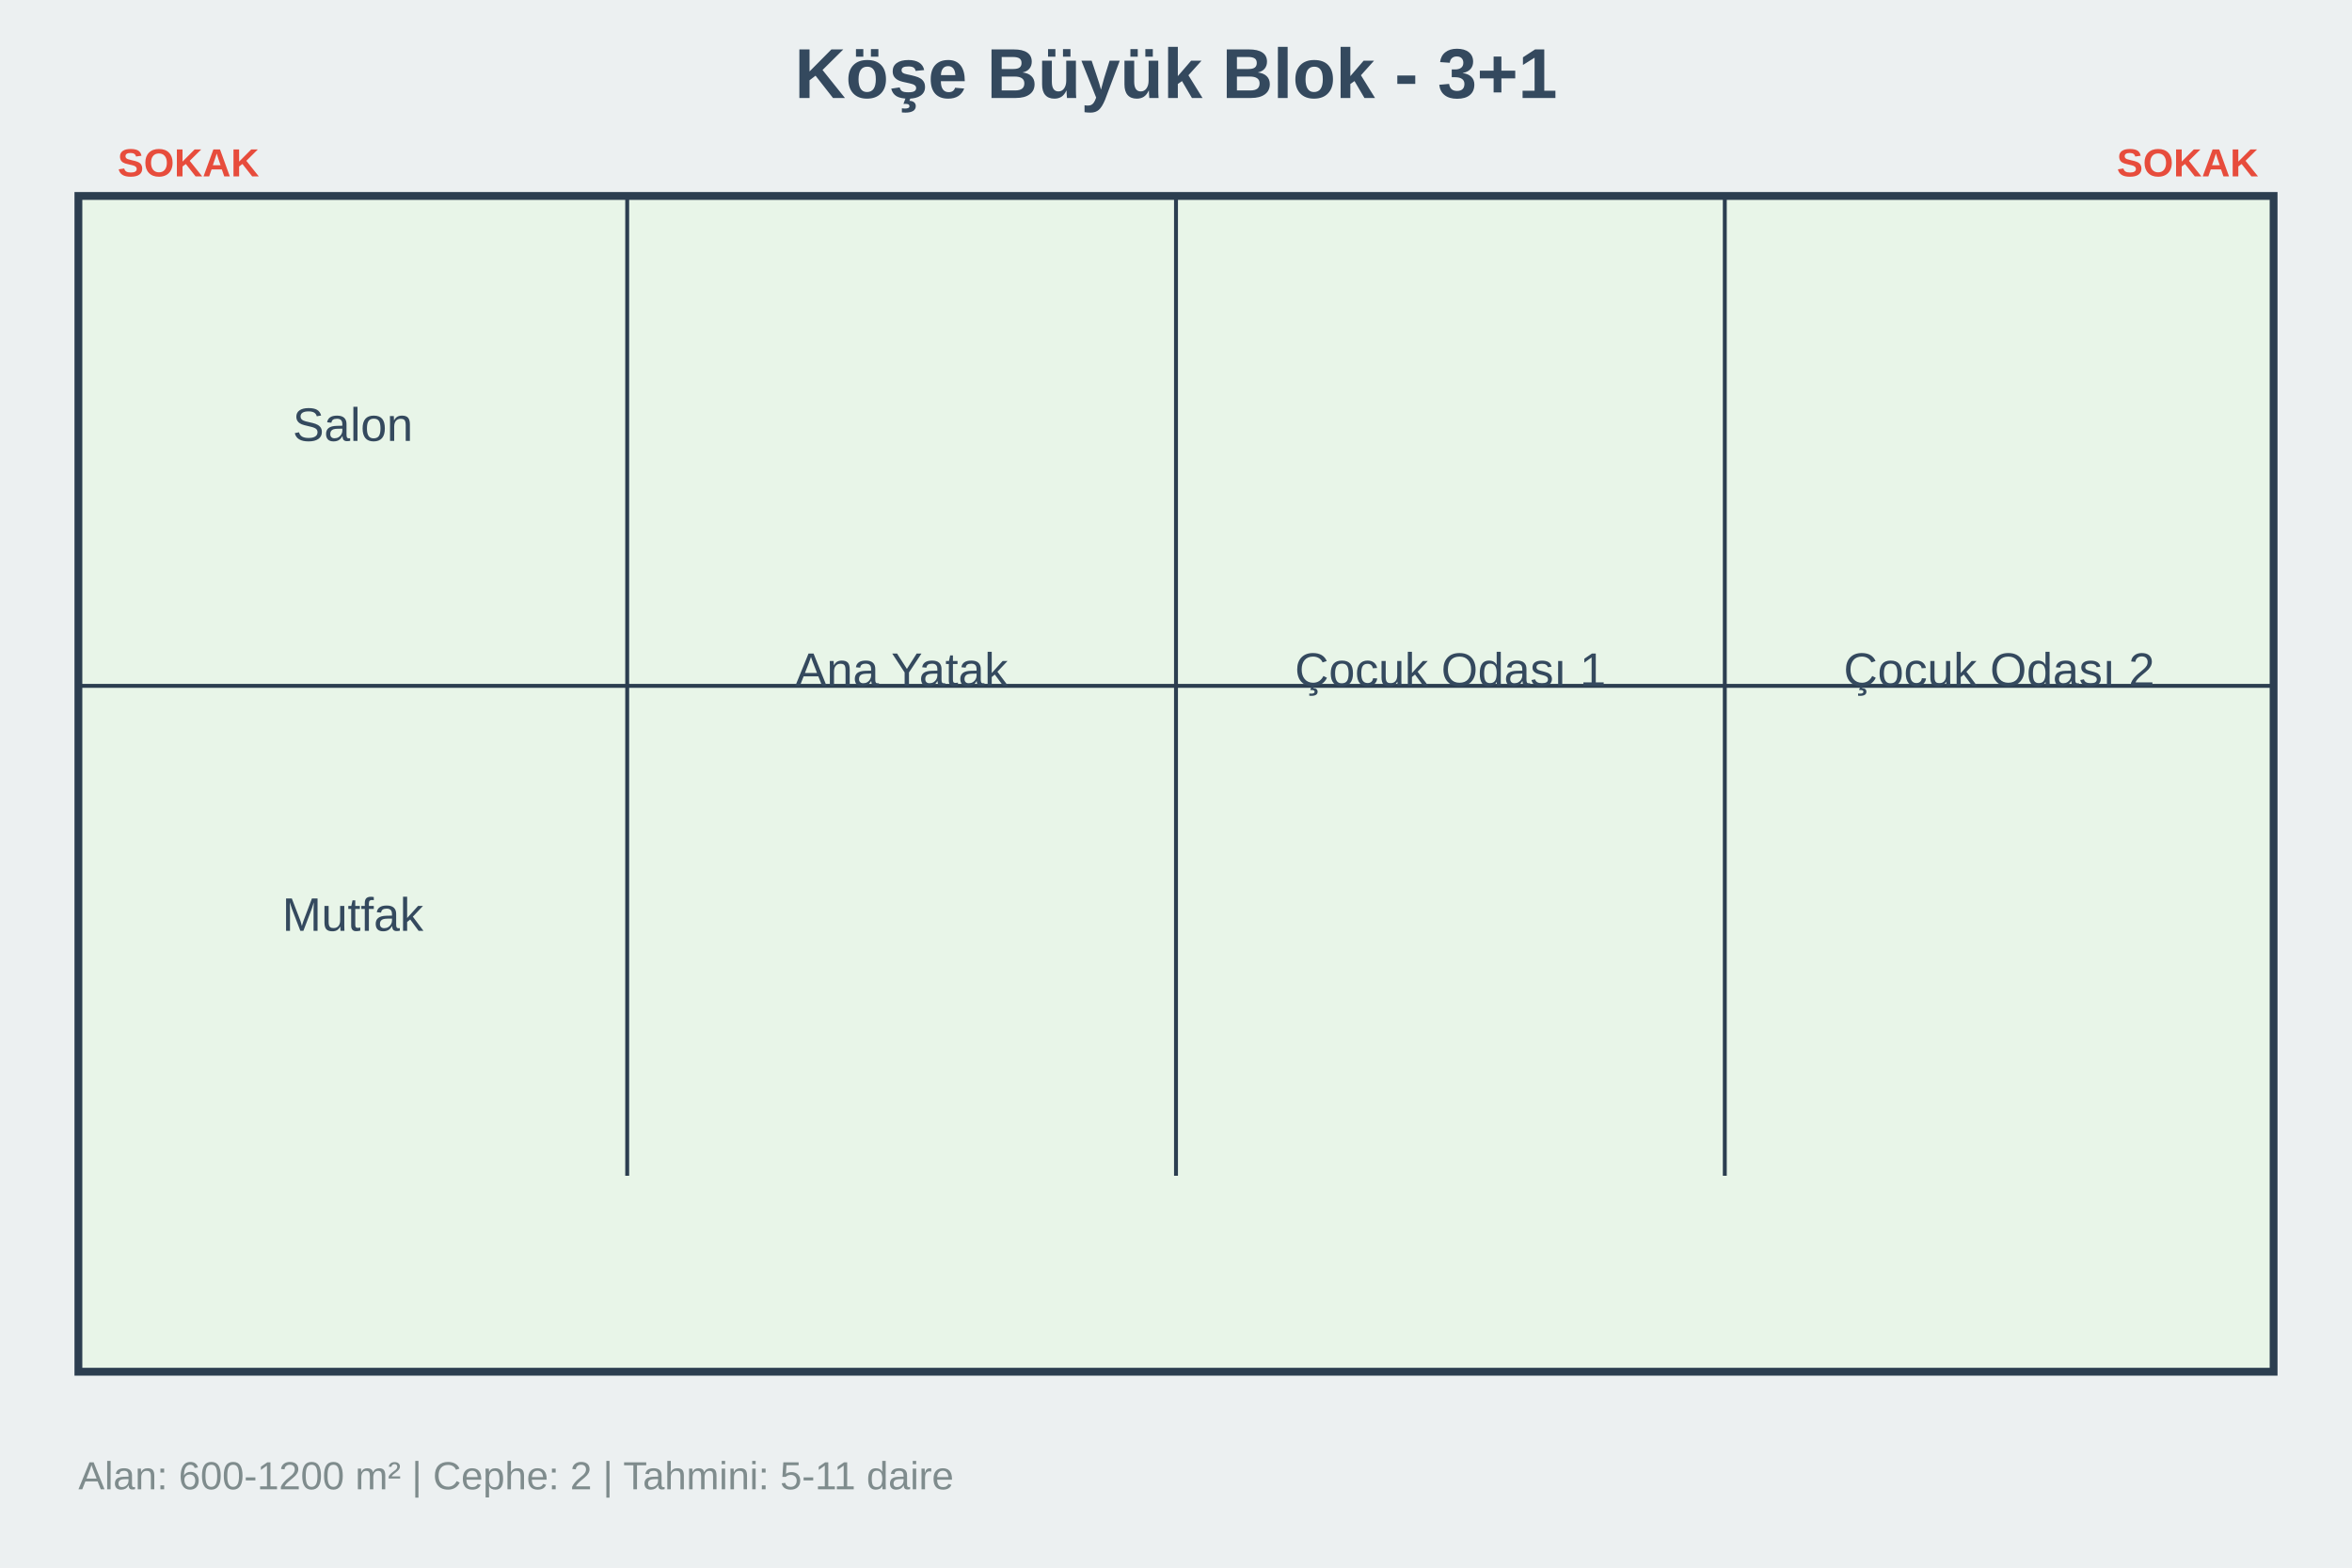
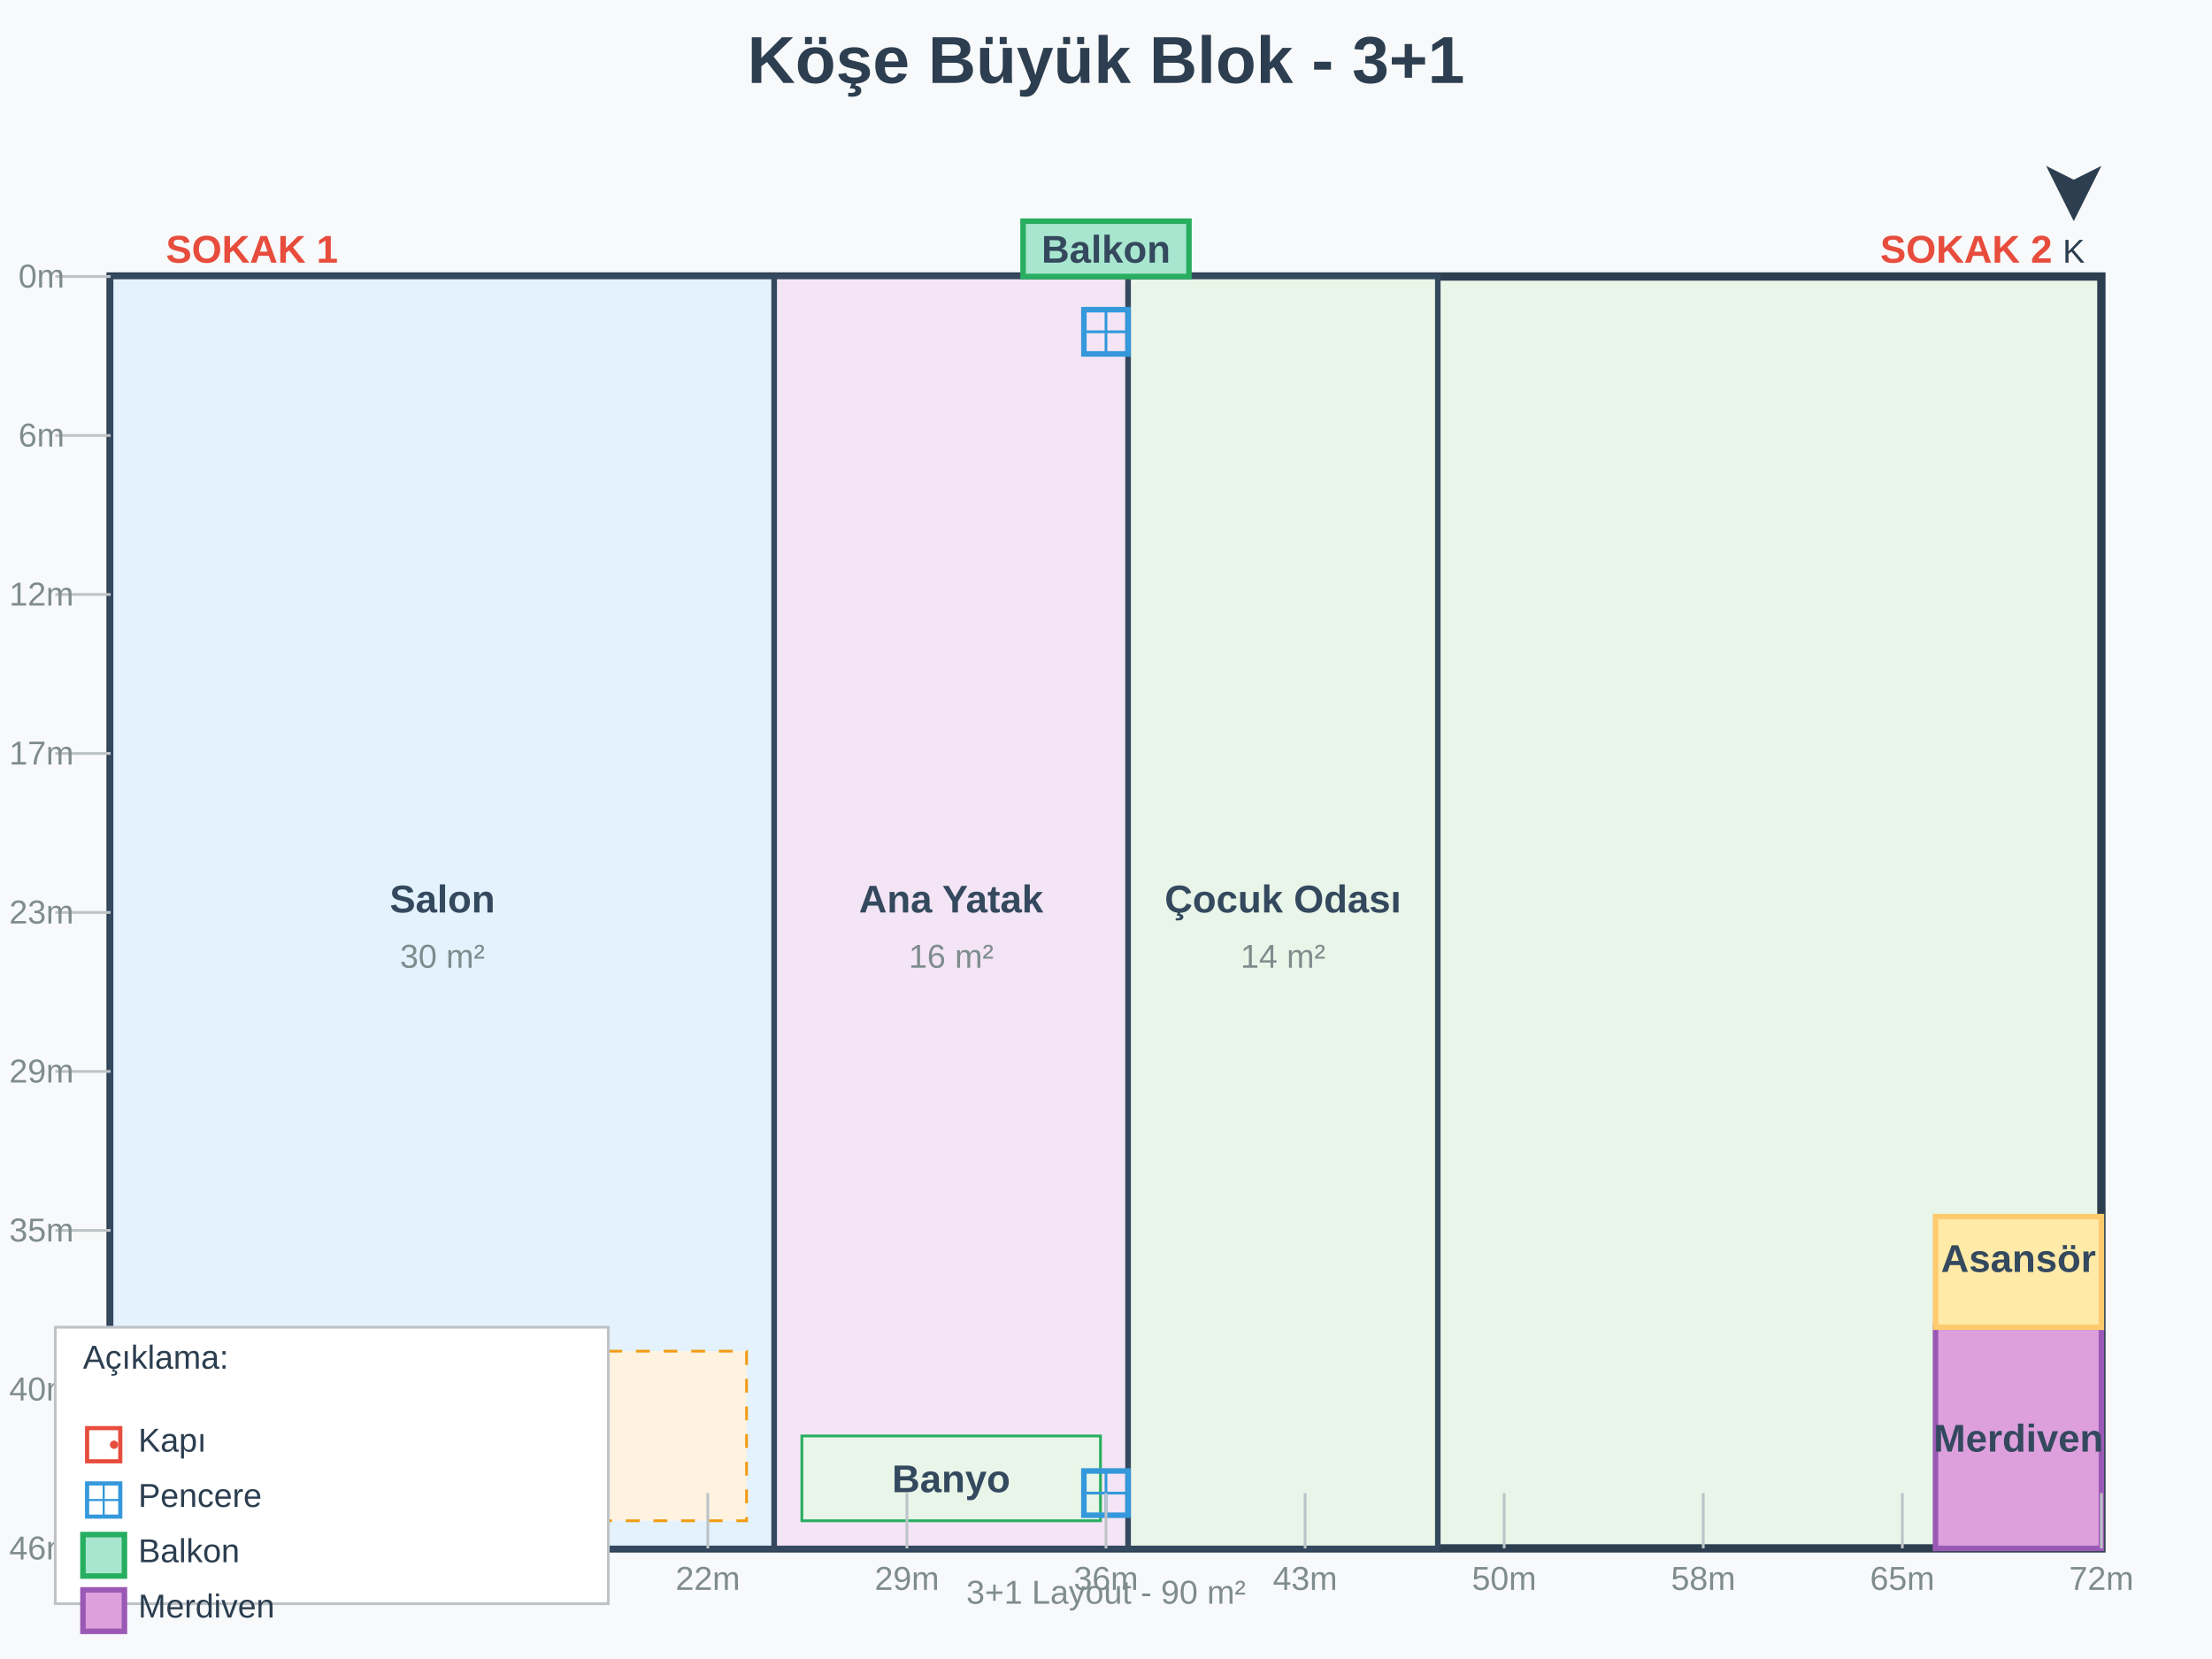
- <svg xmlns="http://www.w3.org/2000/svg" width="600" height="400">
+ <svg xmlns="http://www.w3.org/2000/svg" width="800" height="600">
  <defs>
    <style>
-       .plan-title { font: bold 18px Arial; fill: #34495e; }
-       .room-label { font: 12px Arial; fill: #34495e; }
-       .spec-text { font: 10px Arial; fill: #7f8c8d; }
-       .building-outline { fill: #e8f5e8; stroke: #2c3e50; stroke-width: 2; }
-       .room-divider { stroke: #2c3e50; stroke-width: 1; fill: none; }
-       .street-marker { fill: #e74c3c; font: bold 10px Arial; }
+       .plan-title { font: bold 24px 'Segoe UI', Arial; fill: #2c3e50; }
+       .room-label { font: bold 14px 'Segoe UI', Arial; fill: #34495e; }
+       .measurement { font: 12px 'Segoe UI', Arial; fill: #7f8c8d; }
+       .legend-text { font: 12px 'Segoe UI', Arial; fill: #2c3e50; }
+       .building-outline { fill: #e8f5e8; stroke: #2c3e50; stroke-width: 3; }
+       .room-divider { stroke: #34495e; stroke-width: 2; fill: none; }
+       .door-line { stroke: #e74c3c; stroke-width: 3; fill: none; stroke-dasharray: 5,5; }
+       .window-line { stroke: #3498db; stroke-width: 2; fill: none; }
+       .balcony { fill: #a8e6cf; stroke: #27ae60; stroke-width: 2; }
+       .common-area { fill: #ffeaa7; stroke: #fdcb6e; stroke-width: 2; }
+       .stairs { fill: #dda0dd; stroke: #9b59b6; stroke-width: 2; }
+       .street-marker { fill: #e74c3c; font: bold 14px Arial; }
+       .north-arrow { fill: #2c3e50; }
    </style>
+     <symbol id="door" viewBox="0 0 20 20">
+       <rect x="2" y="2" width="16" height="16" fill="none" stroke="#e74c3c" stroke-width="2" />
+       <circle cx="15" cy="10" r="2" fill="#e74c3c" />
+     </symbol>
+     <symbol id="window" viewBox="0 0 20 20">
+       <rect x="2" y="2" width="16" height="16" fill="none" stroke="#3498db" stroke-width="2" />
+       <line x1="2" y1="10" x2="18" y2="10" stroke="#3498db" stroke-width="1" />
+       <line x1="10" y1="2" x2="10" y2="18" stroke="#3498db" stroke-width="1" />
+     </symbol>
  </defs>
-   <rect x="0" y="0" width="600" height="400" fill="#ecf0f1" />
-   <text x="300" y="25" text-anchor="middle" class="plan-title">Köşe Büyük Blok - 3+1</text>
-   <rect x="20" y="50" width="560" height="300" class="building-outline" />
-   <text x="30" y="45" class="street-marker">SOKAK</text>
-   <text x="540" y="45" class="street-marker">SOKAK</text>
-   <line x1="160" y1="50" x2="160" y2="300" class="room-divider" />
-   <line x1="300" y1="50" x2="300" y2="300" class="room-divider" />
-   <line x1="440" y1="50" x2="440" y2="300" class="room-divider" />
-   <line x1="20" y1="175" x2="580" y2="175" class="room-divider" />
-   <text x="90" y="112.5" text-anchor="middle" class="room-label">Salon</text>
-   <text x="90" y="237.5" text-anchor="middle" class="room-label">Mutfak</text>
-   <text x="230" y="175" text-anchor="middle" class="room-label">Ana Yatak</text>
-   <text x="370" y="175" text-anchor="middle" class="room-label">Çocuk Odası 1</text>
-   <text x="510" y="175" text-anchor="middle" class="room-label">Çocuk Odası 2</text>
-   <text x="20" y="380" class="spec-text">Alan: 600-1200 m² | Cephe: 2 | Tahmini: 5-11 daire</text>
+   <rect x="0" y="0" width="800" height="600" fill="#f8f9fa" />
+   <text x="400" y="30" text-anchor="middle" class="plan-title">Köşe Büyük Blok - 3+1</text>
+   <g transform="translate(740, 60)">
+     <polygon points="0,0 10,20 20,0 10,5" class="north-arrow" />
+     <text x="10" y="35" text-anchor="middle" class="legend-text">K</text>
+   </g>
+   <rect x="40" y="100" width="720" height="460" class="building-outline" />
+   <text x="60" y="95" class="street-marker">SOKAK 1</text>
+   <text x="680" y="95" class="street-marker">SOKAK 2</text>
+   <rect x="40" y="100" width="240" height="460" fill="#e3f2fd" stroke="#34495e" stroke-width="2" />
+   <text x="160" y="330" text-anchor="middle" class="room-label">Salon</text>
+   <text x="160" y="350" text-anchor="middle" class="measurement">30 m²</text>
+   <rect x="280" y="100" width="128" height="460" fill="#f3e5f5" stroke="#34495e" stroke-width="2" />
+   <text x="344" y="330" text-anchor="middle" class="room-label">Ana Yatak</text>
+   <text x="344" y="350" text-anchor="middle" class="measurement">16 m²</text>
+   <rect x="408" y="100" width="112" height="460" fill="#e8f5e8" stroke="#34495e" stroke-width="2" />
+   <text x="464" y="330" text-anchor="middle" class="room-label">Çocuk Odası</text>
+   <text x="464" y="350" text-anchor="middle" class="measurement">14 m²</text>
+   <rect x="50" y="488.667" width="220" height="61.333" fill="#fff3e0" stroke="#f39c12" stroke-width="1" stroke-dasharray="5,5" />
+   <text x="160" y="524.333" text-anchor="middle" class="room-label">Mutfak</text>
+   <rect x="290" y="519.333" width="108" height="30.667" fill="#e8f5e8" stroke="#27ae60" stroke-width="1" />
+   <text x="344" y="539.667" text-anchor="middle" class="room-label">Banyo</text>
+   <use href="#door" x="60" y="530" width="20" height="20" />
+   <text x="70" y="550" class="measurement">Giriş</text>
+   <use href="#window" x="390" y="110" width="20" height="20" />
+   <use href="#window" x="390" y="530" width="20" height="20" />
+   <rect x="370" y="80" width="60" height="20" class="balcony" />
+   <text x="400" y="95" text-anchor="middle" class="room-label">Balkon</text>
+   <text x="400" y="580" text-anchor="middle" class="measurement">3+1 Layout - 90 m²</text>
+   <rect x="700" y="480" width="60" height="80" class="stairs" />
+   <text x="730" y="525" text-anchor="middle" class="room-label">Merdiven</text>
+   <rect x="700" y="440" width="60" height="40" class="common-area" />
+   <text x="730" y="460" text-anchor="middle" class="room-label">Asansör</text>
+   <line x1="40" y1="540" x2="40" y2="560" stroke="#bdc3c7" stroke-width="1" />
+   <text x="40" y="575" text-anchor="middle" class="measurement">0m</text>
+   <line x1="112" y1="540" x2="112" y2="560" stroke="#bdc3c7" stroke-width="1" />
+   <text x="112" y="575" text-anchor="middle" class="measurement">7m</text>
+   <line x1="184" y1="540" x2="184" y2="560" stroke="#bdc3c7" stroke-width="1" />
+   <text x="184" y="575" text-anchor="middle" class="measurement">14m</text>
+   <line x1="256" y1="540" x2="256" y2="560" stroke="#bdc3c7" stroke-width="1" />
+   <text x="256" y="575" text-anchor="middle" class="measurement">22m</text>
+   <line x1="328" y1="540" x2="328" y2="560" stroke="#bdc3c7" stroke-width="1" />
+   <text x="328" y="575" text-anchor="middle" class="measurement">29m</text>
+   <line x1="400" y1="540" x2="400" y2="560" stroke="#bdc3c7" stroke-width="1" />
+   <text x="400" y="575" text-anchor="middle" class="measurement">36m</text>
+   <line x1="472" y1="540" x2="472" y2="560" stroke="#bdc3c7" stroke-width="1" />
+   <text x="472" y="575" text-anchor="middle" class="measurement">43m</text>
+   <line x1="544" y1="540" x2="544" y2="560" stroke="#bdc3c7" stroke-width="1" />
+   <text x="544" y="575" text-anchor="middle" class="measurement">50m</text>
+   <line x1="616" y1="540" x2="616" y2="560" stroke="#bdc3c7" stroke-width="1" />
+   <text x="616" y="575" text-anchor="middle" class="measurement">58m</text>
+   <line x1="688" y1="540" x2="688" y2="560" stroke="#bdc3c7" stroke-width="1" />
+   <text x="688" y="575" text-anchor="middle" class="measurement">65m</text>
+   <line x1="760" y1="540" x2="760" y2="560" stroke="#bdc3c7" stroke-width="1" />
+   <text x="760" y="575" text-anchor="middle" class="measurement">72m</text>
+   <line x1="20" y1="100" x2="40" y2="100" stroke="#bdc3c7" stroke-width="1" />
+   <text x="15" y="104" text-anchor="middle" class="measurement">0m</text>
+   <line x1="20" y1="157.5" x2="40" y2="157.5" stroke="#bdc3c7" stroke-width="1" />
+   <text x="15" y="161.5" text-anchor="middle" class="measurement">6m</text>
+   <line x1="20" y1="215" x2="40" y2="215" stroke="#bdc3c7" stroke-width="1" />
+   <text x="15" y="219" text-anchor="middle" class="measurement">12m</text>
+   <line x1="20" y1="272.5" x2="40" y2="272.5" stroke="#bdc3c7" stroke-width="1" />
+   <text x="15" y="276.5" text-anchor="middle" class="measurement">17m</text>
+   <line x1="20" y1="330" x2="40" y2="330" stroke="#bdc3c7" stroke-width="1" />
+   <text x="15" y="334" text-anchor="middle" class="measurement">23m</text>
+   <line x1="20" y1="387.5" x2="40" y2="387.5" stroke="#bdc3c7" stroke-width="1" />
+   <text x="15" y="391.5" text-anchor="middle" class="measurement">29m</text>
+   <line x1="20" y1="445" x2="40" y2="445" stroke="#bdc3c7" stroke-width="1" />
+   <text x="15" y="449" text-anchor="middle" class="measurement">35m</text>
+   <line x1="20" y1="502.5" x2="40" y2="502.5" stroke="#bdc3c7" stroke-width="1" />
+   <text x="15" y="506.5" text-anchor="middle" class="measurement">40m</text>
+   <line x1="20" y1="560" x2="40" y2="560" stroke="#bdc3c7" stroke-width="1" />
+   <text x="15" y="564" text-anchor="middle" class="measurement">46m</text>
+   <rect x="20" y="480" width="200" height="100" fill="white" stroke="#bdc3c7" stroke-width="1" />
+   <text x="30" y="495" class="legend-text">Açıklama:</text>
+   <use href="#door" x="30" y="515" width="15" height="15" />
+   <text x="50" y="525" class="legend-text">Kapı</text>
+   <use href="#window" x="30" y="535" width="15" height="15" />
+   <text x="50" y="545" class="legend-text">Pencere</text>
+   <rect x="30" y="555" width="15" height="15" class="balcony" />
+   <text x="50" y="565" class="legend-text">Balkon</text>
+   <rect x="30" y="575" width="15" height="15" class="stairs" />
+   <text x="50" y="585" class="legend-text">Merdiven</text>
</svg>
